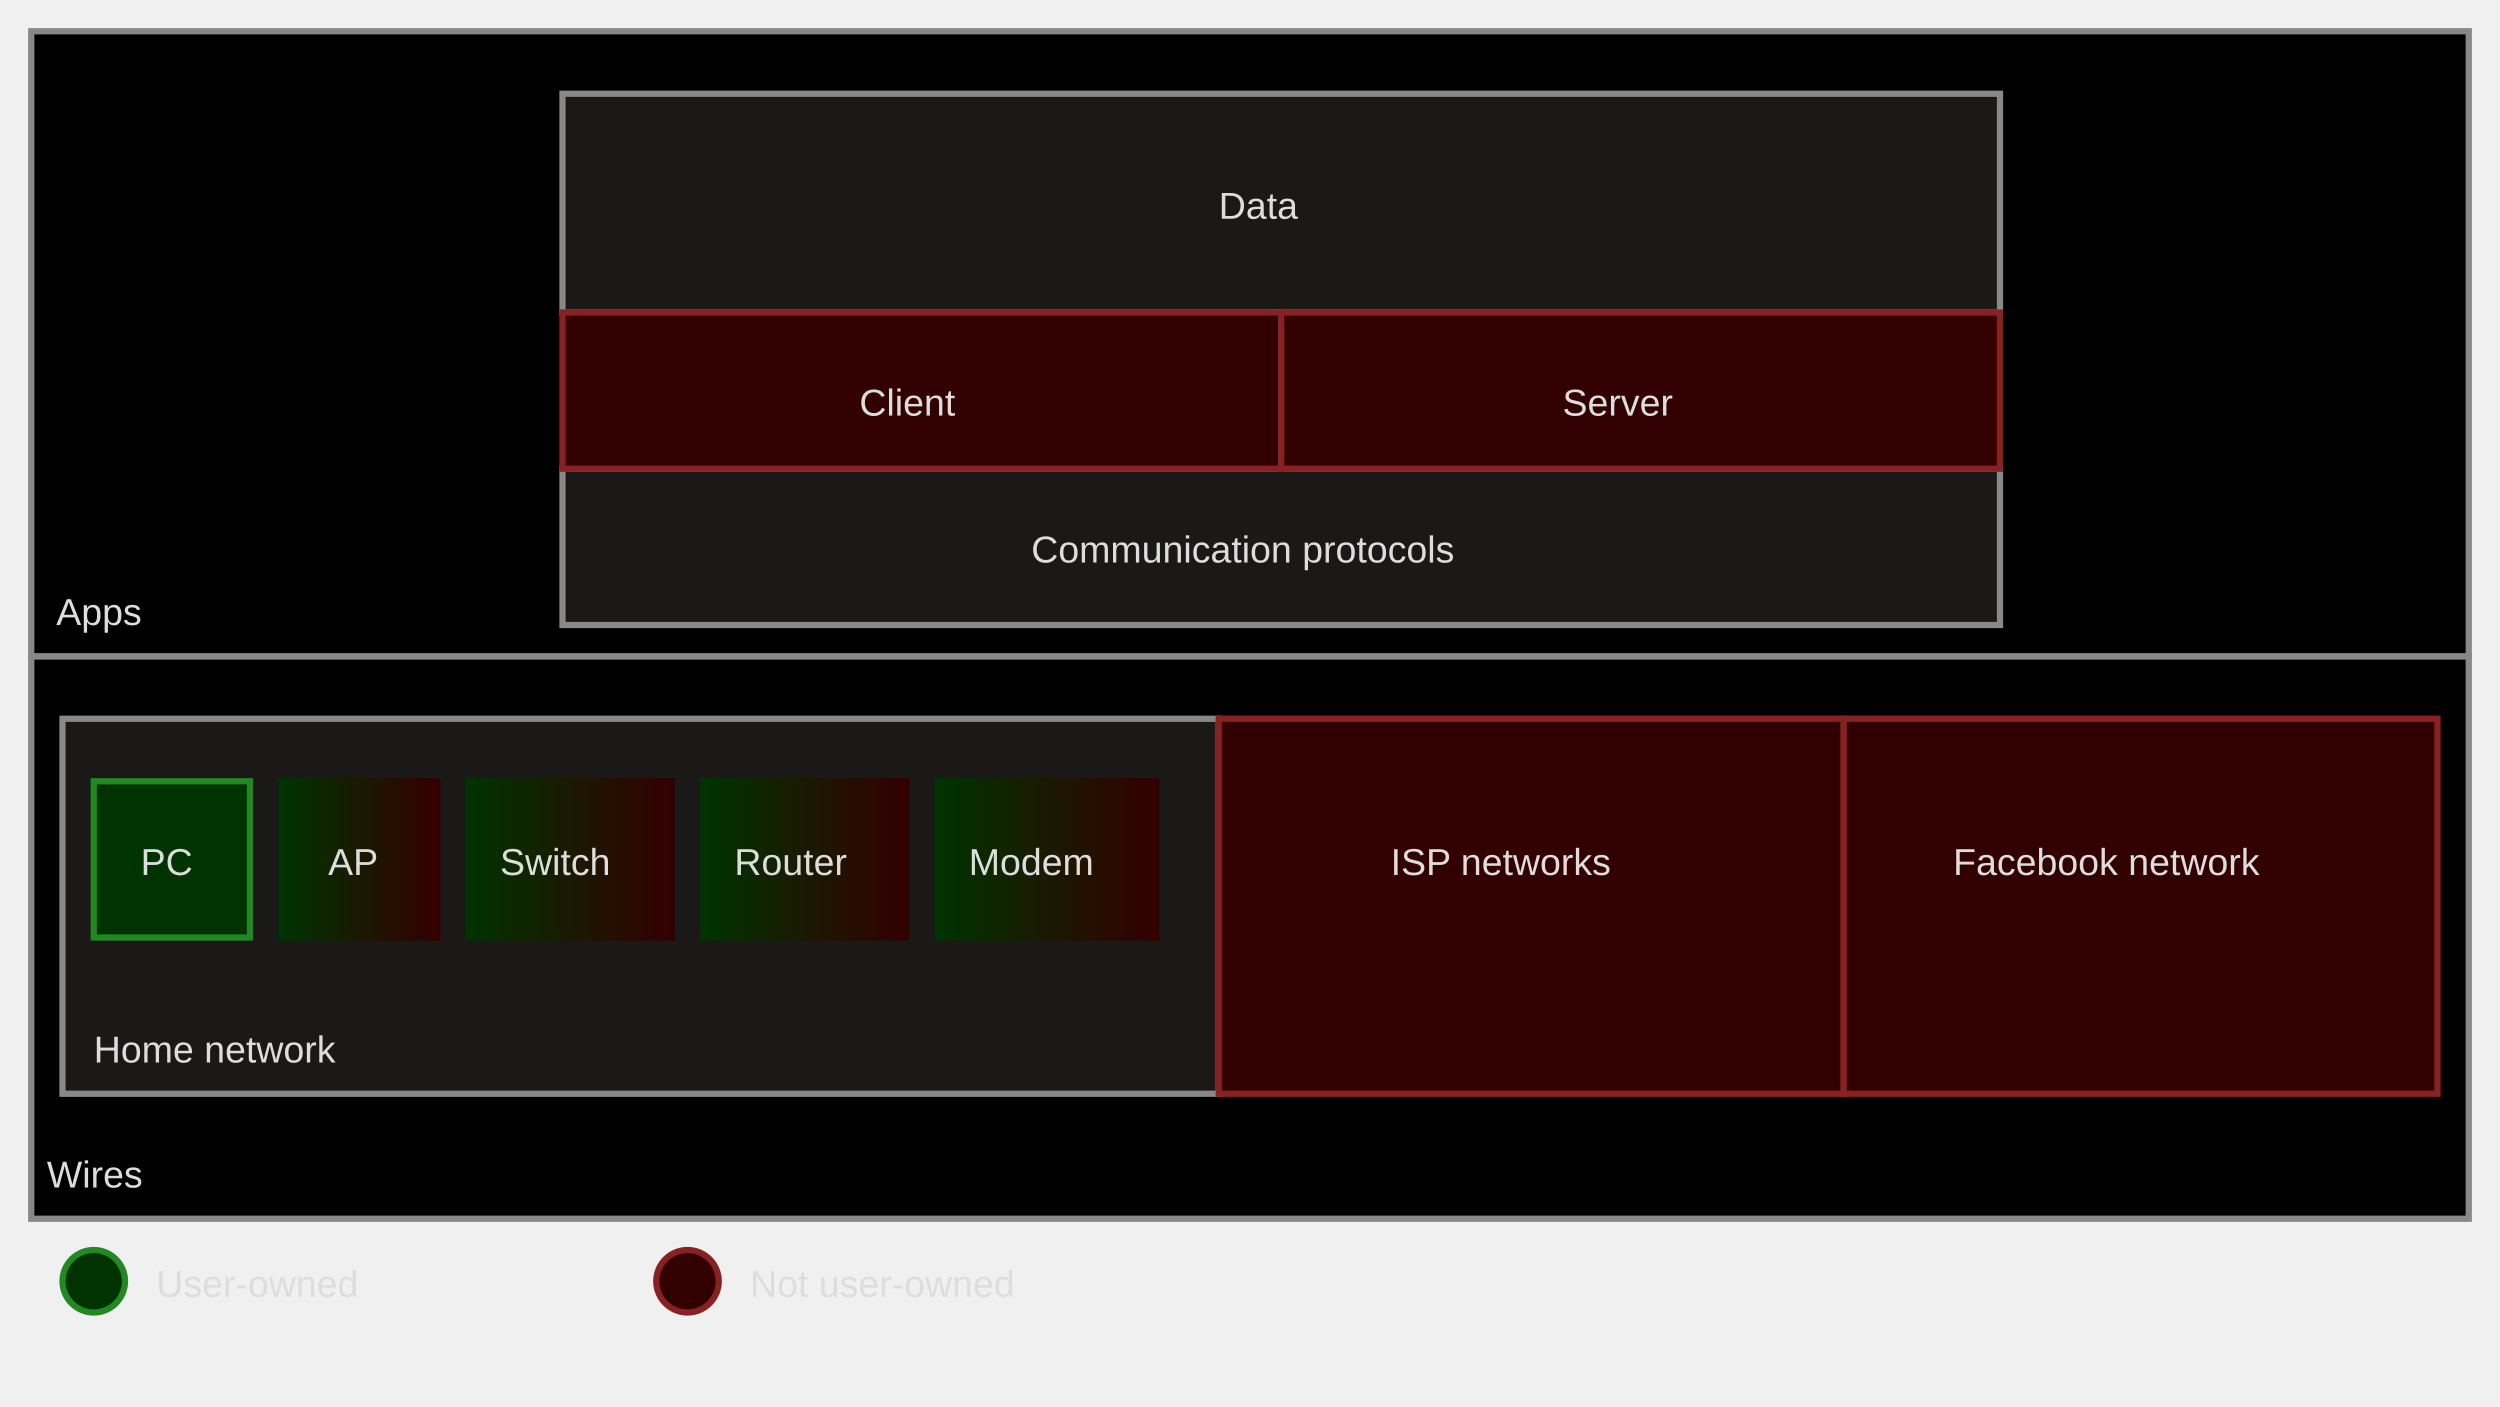
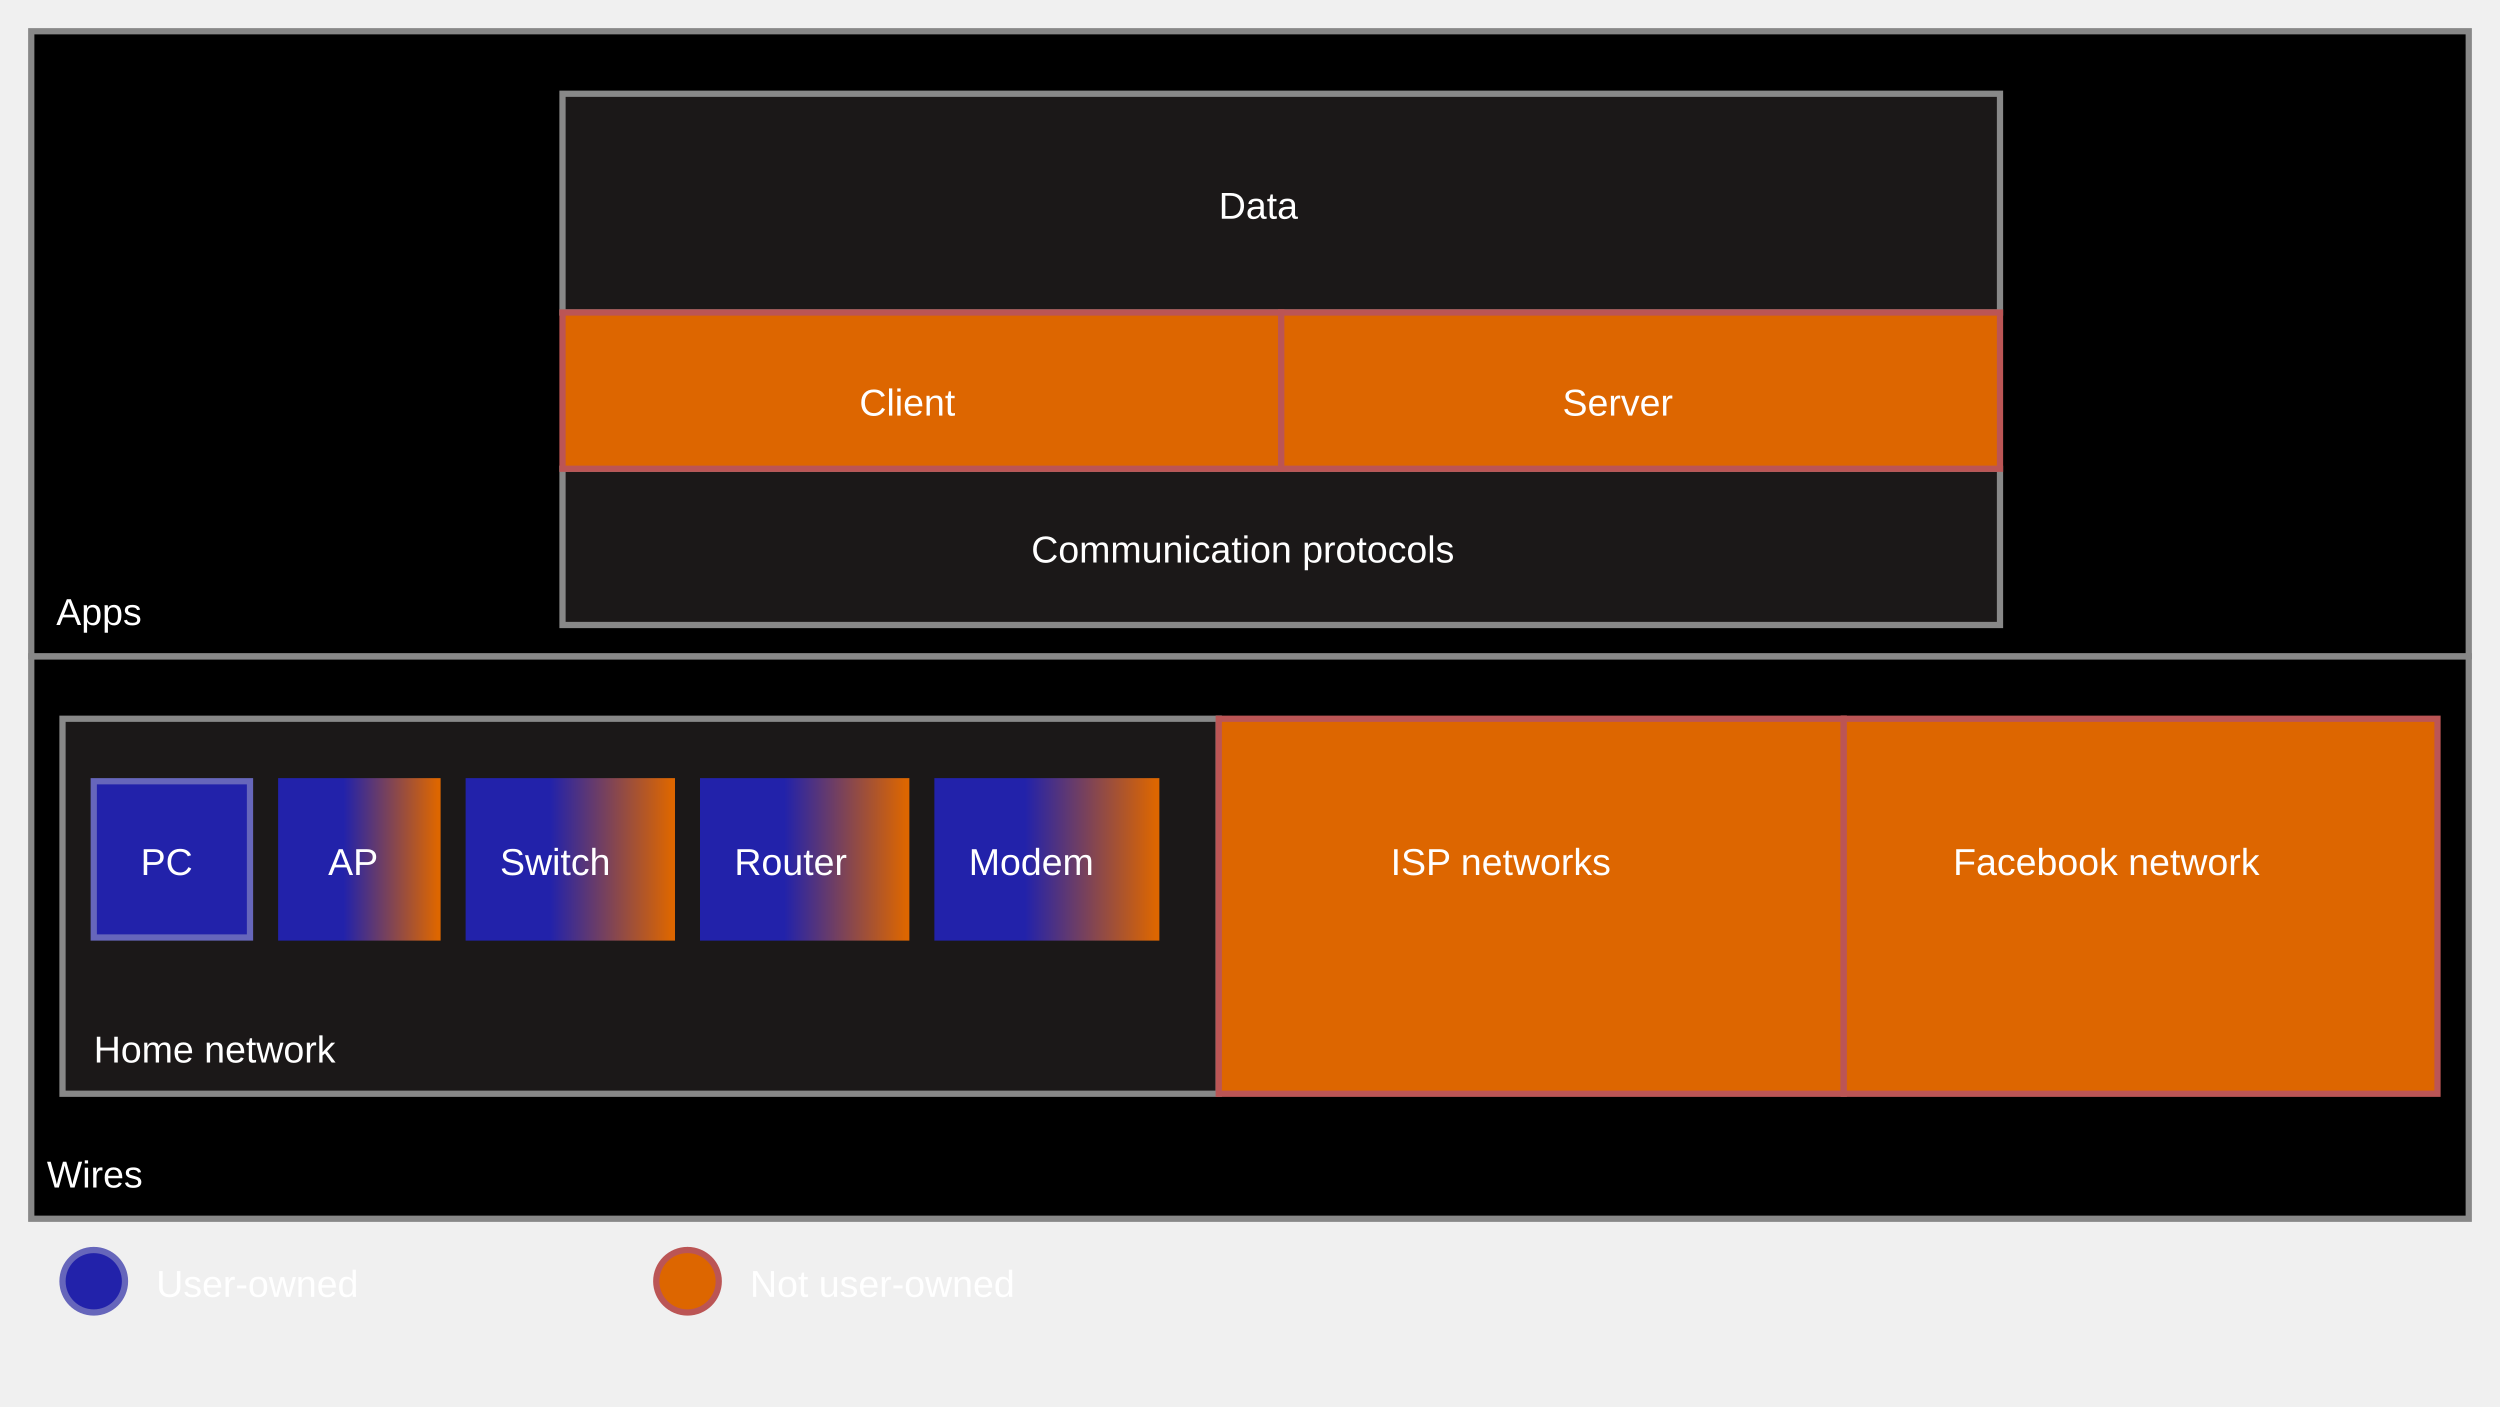
<svg xmlns="http://www.w3.org/2000/svg" viewBox="0 0 800 450">
  <defs>
-     <linearGradient id="green-red">
-       <stop offset="0%" stop-color="#030" />
-       <stop offset="100%" stop-color="#300" />
+     <linearGradient id="blue-orange">
+       <stop offset="0%" stop-color="#22a" />
+       <stop offset="40%" stop-color="#22a" />
+       <stop offset="100%" stop-color="#d60" />
    </linearGradient>
  </defs>
  <style>
        .node {
            fill: rgb(27, 24, 24);
            stroke: #888;
            stroke-width: 2px;
        }

        .node-highlight {
            fill: #ddd;
            stroke: #ddd;
            stroke-width: 2px;
            rx: 10px;
        }

        .node-text {
-             fill: #ddd;
+             fill: #fff;
            font-family: Arial;
        }

        .node-highlight-text {
            fill: #000;
            font-family: Arial;
        }

        .not-owned {
-             fill: #300;
-             stroke: #822;
+             fill: #d60;
+             stroke: #b55;
            stroke-width: 2px;
        }
        .owned {
-             fill: #030;
-             stroke: #282;
+             fill: #22a;
+             stroke: #66b;
            stroke-width: 2px;
        }
        .half-owned {
-             fill: url(#green-red);
-             stroke: url(#green-red);
+             fill: url(#blue-orange);
+             stroke: url(#blue-orange);
            stroke-width: 2px;
        }
    </style>
  <circle r="10" cx="30" cy="410" class="owned" />
  <text x="50" y="415" class="node-text">User-owned</text>
  <circle r="10" cx="220" cy="410" class="not-owned" />
  <text x="240" y="415" class="node-text">Not user-owned</text>
  <g id="wires">
    <rect class="node" x="10" y="210" width="780" height="180" style="fill: black;" />
    <text class="node-text" x="15" y="380">Wires</text>
    <g id="home-network">
      <rect class="node" width="370" height="120" x="20" y="230" />
      <text class="node-text" x="30" y="340">Home network</text>
      <g id="personal-computer">
        <rect class="node owned" width="50" height="50" x="30" y="250" />
        <text class="node-text" x="45" y="280">PC</text>
      </g>
      <g id="access-point">
        <rect class="half-owned" width="50" height="50" x="90" y="250" />
        <text class="node-text" x="105" y="280">AP</text>
      </g>
      <g id="switch">
        <rect class="half-owned" width="65" height="50" x="150" y="250" />/&gt;
                <text class="node-text" x="160" y="280">Switch</text>
      </g>
      <g id="router">
        <rect class="half-owned" width="65" height="50" x="225" y="250" />
        <text class="node-text" x="235" y="280">Router</text>
      </g>
      <g id="modem">
        <rect class="half-owned" width="70" height="50" x="300" y="250" />
        <text class="node-text" x="310" y="280">Modem</text>
      </g>
    </g>
    <g id="isp-networks">
      <rect class="node not-owned" width="200" height="120" x="390" y="230" />
      <text class="node-text" x="445" y="280">ISP networks</text>
    </g>
    <g id="facebook-network">
      <rect class="node not-owned" width="190" height="120" x="590" y="230" />
      <text class="node-text" x="625" y="280">Facebook network</text>
    </g>
  </g>
  <g id="apps">
    <rect class="node" x="10" y="10" width="780" height="200" style="fill: black;" />
    <text class="node-text" x="18" y="200">Apps</text>
    <g id="comm-protocols">
      <rect class="node" width="460" height="50" x="180" y="150" />
      <text class="node-text" x="330" y="180">Communication protocols</text>
    </g>
    <g id="data">
      <rect class="node" width="460" height="70" x="180" y="30" />
      <text class="node-text" x="390" y="70">Data</text>
    </g>
    <g id="client">
      <rect class="not-owned" width="230" height="50" x="180" y="100" />
      <text class="node-text" x="275" y="133">Client</text>
    </g>
    <g id="server">
      <rect class="not-owned" width="230" height="50" x="410" y="100" />
      <text class="node-text" x="500" y="133">Server</text>
    </g>
  </g>
</svg>
